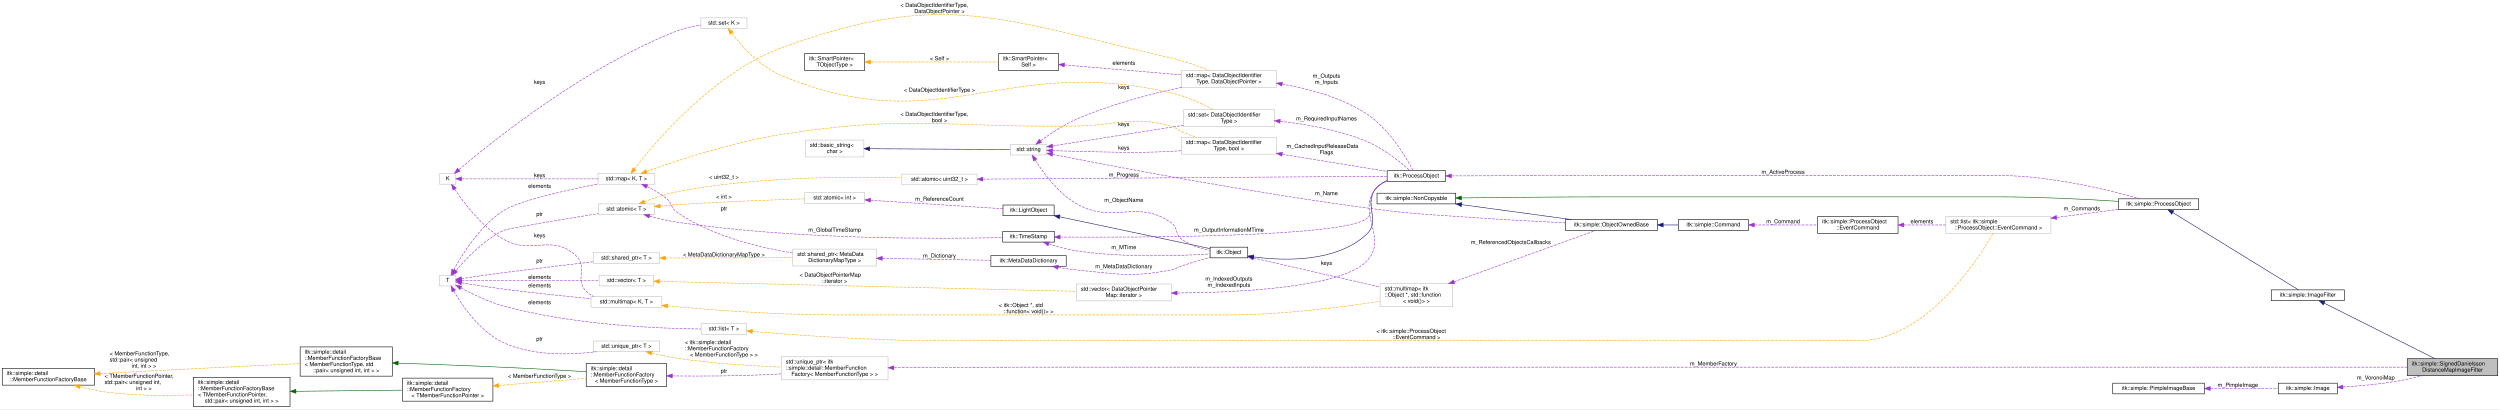
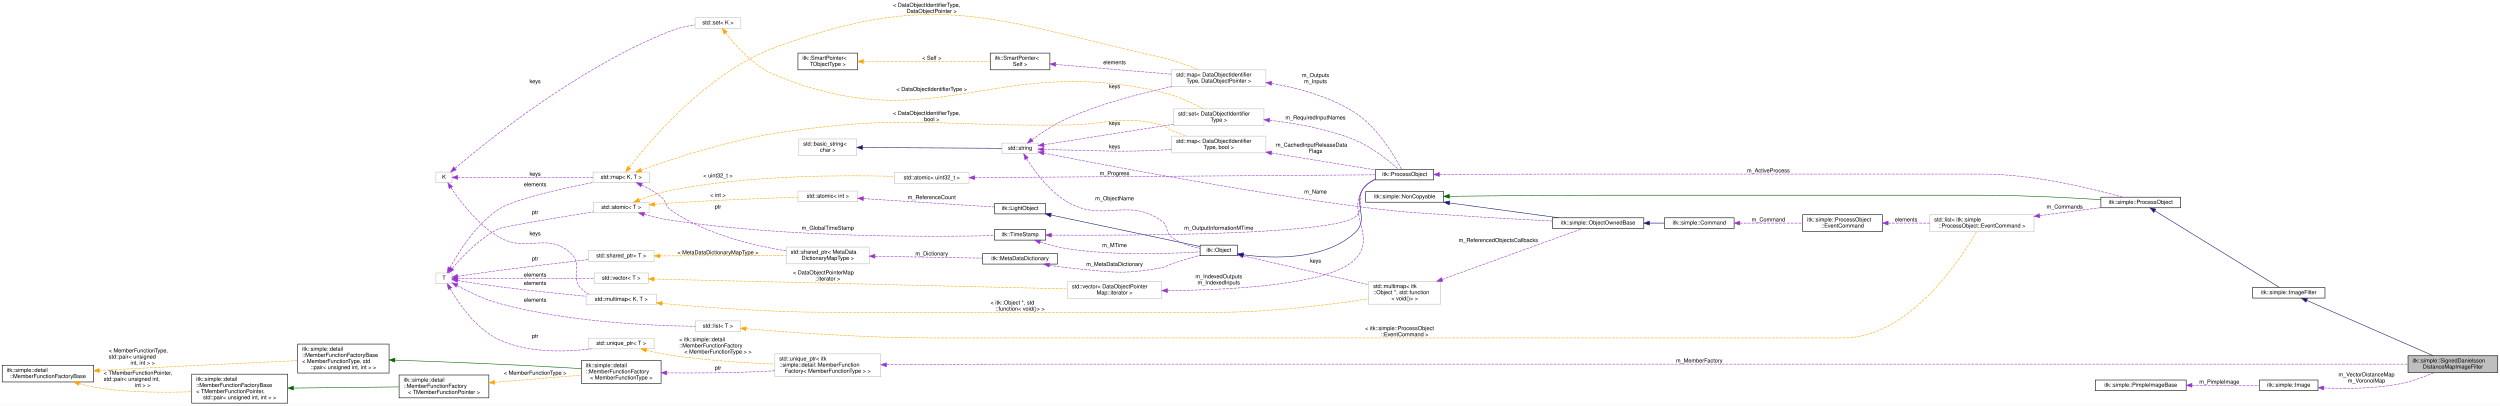
- <svg xmlns="http://www.w3.org/2000/svg" xmlns:xlink="http://www.w3.org/1999/xlink" width="4448pt" height="728pt" viewBox="0.00 0.00 4448.00 727.50">
+ <svg xmlns="http://www.w3.org/2000/svg" xmlns:xlink="http://www.w3.org/1999/xlink" width="4485pt" height="728pt" viewBox="0.00 0.00 4485.00 727.50">
  <g id="graph0" class="graph" transform="scale(1 1) rotate(0) translate(4 723.5)">
-     <polygon fill="white" stroke="transparent" points="-4,4 -4,-723.5 4444,-723.5 4444,4 -4,4" />
+     <polygon fill="white" stroke="transparent" points="-4,4 -4,-723.5 4481,-723.5 4481,4 -4,4" />
    <g id="node1" class="node">
      <g id="a_node1">
        <a xlink:title=" ">
-           <polygon fill="#bfbfbf" stroke="black" points="4279,-55.5 4279,-85.5 4440,-85.5 4440,-55.5 4279,-55.5" />
-           <text text-anchor="start" x="4287" y="-73.5" font-family="Helvetica,sans-Serif" font-size="10.00">itk::simple::SignedDanielsson</text>
-           <text text-anchor="middle" x="4359.5" y="-62.5" font-family="Helvetica,sans-Serif" font-size="10.00">DistanceMapImageFilter</text>
+           <polygon fill="#bfbfbf" stroke="black" points="4316,-55.5 4316,-85.5 4477,-85.5 4477,-55.5 4316,-55.5" />
+           <text text-anchor="start" x="4324" y="-73.5" font-family="Helvetica,sans-Serif" font-size="10.00">itk::simple::SignedDanielsson</text>
+           <text text-anchor="middle" x="4396.5" y="-62.5" font-family="Helvetica,sans-Serif" font-size="10.00">DistanceMapImageFilter</text>
        </a>
      </g>
    </g>
    <g id="node2" class="node">
      <g id="a_node2">
        <a xlink:href="classitk_1_1simple_1_1ImageFilter.html" target="_top" xlink:title="The base interface for SimpleITK filters that take one input image.">
          <polygon fill="white" stroke="black" points="4037,-189 4037,-208 4167,-208 4167,-189 4037,-189" />
          <text text-anchor="middle" x="4102" y="-196" font-family="Helvetica,sans-Serif" font-size="10.00">itk::simple::ImageFilter</text>
        </a>
      </g>
    </g>
    <g id="edge1" class="edge">
-       <path fill="none" stroke="midnightblue" d="M4131.2,-184.37C4179.69,-160.08 4278.43,-110.61 4328.27,-85.64" />
-       <polygon fill="midnightblue" stroke="midnightblue" points="4129.58,-181.27 4122.2,-188.88 4132.71,-187.53 4129.58,-181.27" />
+       <path fill="none" stroke="midnightblue" d="M4134.25,-184.82C4189.38,-160.7 4303.48,-110.77 4360.9,-85.64" />
+       <polygon fill="midnightblue" stroke="midnightblue" points="4132.74,-181.66 4124.99,-188.88 4135.55,-188.08 4132.74,-181.66" />
    </g>
    <g id="node3" class="node">
      <g id="a_node3">
        <a xlink:href="classitk_1_1simple_1_1ProcessObject.html" target="_top" xlink:title="Base class for SimpleITK classes based on ProcessObject.">
          <polygon fill="white" stroke="black" points="3765,-351 3765,-370 3908,-370 3908,-351 3765,-351" />
          <text text-anchor="middle" x="3836.5" y="-358" font-family="Helvetica,sans-Serif" font-size="10.00">itk::simple::ProcessObject</text>
        </a>
      </g>
    </g>
    <g id="edge2" class="edge">
      <path fill="none" stroke="midnightblue" d="M3862.01,-345.43C3915.46,-312.57 4041.28,-235.22 4085.39,-208.1" />
      <polygon fill="midnightblue" stroke="midnightblue" points="3859.88,-342.63 3853.19,-350.85 3863.55,-348.6 3859.88,-342.63" />
    </g>
    <g id="node4" class="node">
      <g id="a_node4">
        <a xlink:href="classitk_1_1simple_1_1NonCopyable.html" target="_top" xlink:title="An inheritable class to disable copying of a class.">
          <polygon fill="white" stroke="black" points="2446,-361 2446,-380 2586,-380 2586,-361 2446,-361" />
          <text text-anchor="middle" x="2516" y="-368" font-family="Helvetica,sans-Serif" font-size="10.00">itk::simple::NonCopyable</text>
        </a>
      </g>
    </g>
    <g id="edge3" class="edge">
      <path fill="none" stroke="darkgreen" d="M2596.11,-371.58C2666.04,-372.44 2770.8,-373.5 2862,-373.5 2862,-373.5 2862,-373.5 3552.5,-373.5 3624.92,-373.5 3707.66,-369.2 3764.89,-365.54" />
      <polygon fill="darkgreen" stroke="darkgreen" points="2596.1,-368.08 2586.06,-371.45 2596.01,-375.08 2596.1,-368.08" />
    </g>
    <g id="node8" class="node">
      <g id="a_node8">
        <a xlink:href="classitk_1_1simple_1_1ObjectOwnedBase.html" target="_top" xlink:title="An abstract base class to connect this object with the lifetime of another.">
          <polygon fill="white" stroke="black" points="2781,-314 2781,-333 2945,-333 2945,-314 2781,-314" />
          <text text-anchor="middle" x="2863" y="-321" font-family="Helvetica,sans-Serif" font-size="10.00">itk::simple::ObjectOwnedBase</text>
        </a>
      </g>
    </g>
    <g id="edge8" class="edge">
      <path fill="none" stroke="midnightblue" d="M2596.44,-359.68C2655.54,-351.63 2735.44,-340.74 2792.12,-333.02" />
      <polygon fill="midnightblue" stroke="midnightblue" points="2595.84,-356.23 2586.4,-361.05 2596.78,-363.16 2595.84,-356.23" />
    </g>
    <g id="node5" class="node">
      <g id="a_node5">
        <a xlink:title=" ">
          <polygon fill="white" stroke="#bfbfbf" points="3458,-308.5 3458,-338.5 3645,-338.5 3645,-308.5 3458,-308.5" />
          <text text-anchor="start" x="3466" y="-326.5" font-family="Helvetica,sans-Serif" font-size="10.00">std::list&lt; itk::simple</text>
          <text text-anchor="middle" x="3551.5" y="-315.5" font-family="Helvetica,sans-Serif" font-size="10.00">::ProcessObject::EventCommand &gt;</text>
        </a>
      </g>
    </g>
    <g id="edge4" class="edge">
      <path fill="none" stroke="#9a32cd" stroke-dasharray="5,2" d="M3655.3,-336.94C3691.59,-341.69 3731.57,-346.91 3764.63,-351.23" />
      <polygon fill="#9a32cd" stroke="#9a32cd" points="3655.53,-333.44 3645.16,-335.62 3654.63,-340.38 3655.53,-333.44" />
      <text text-anchor="middle" x="3700" y="-349.5" font-family="Helvetica,sans-Serif" font-size="10.00"> m_Commands</text>
    </g>
    <g id="node6" class="node">
      <g id="a_node6">
        <a xlink:href="structitk_1_1simple_1_1ProcessObject_1_1EventCommand.html" target="_top" xlink:title=" ">
          <polygon fill="white" stroke="black" points="3230,-308.5 3230,-338.5 3373,-338.5 3373,-308.5 3230,-308.5" />
          <text text-anchor="start" x="3238" y="-326.5" font-family="Helvetica,sans-Serif" font-size="10.00">itk::simple::ProcessObject</text>
          <text text-anchor="middle" x="3301.5" y="-315.5" font-family="Helvetica,sans-Serif" font-size="10.00">::EventCommand</text>
        </a>
      </g>
    </g>
    <g id="edge5" class="edge">
      <path fill="none" stroke="#9a32cd" stroke-dasharray="5,2" d="M3383.29,-323.5C3407.12,-323.5 3433.38,-323.5 3457.89,-323.5" />
      <polygon fill="#9a32cd" stroke="#9a32cd" points="3383.23,-320 3373.23,-323.5 3383.23,-327 3383.23,-320" />
      <text text-anchor="middle" x="3415.5" y="-326.5" font-family="Helvetica,sans-Serif" font-size="10.00"> elements</text>
    </g>
    <g id="node7" class="node">
      <g id="a_node7">
        <a xlink:href="classitk_1_1simple_1_1Command.html" target="_top" xlink:title="An implementation of the Command design pattern for callback.">
          <polygon fill="white" stroke="black" points="2982,-314 2982,-333 3107,-333 3107,-314 2982,-314" />
          <text text-anchor="middle" x="3044.5" y="-321" font-family="Helvetica,sans-Serif" font-size="10.00">itk::simple::Command</text>
        </a>
      </g>
    </g>
    <g id="edge6" class="edge">
      <path fill="none" stroke="#9a32cd" stroke-dasharray="5,2" d="M3117.43,-323.5C3152.63,-323.5 3194.85,-323.5 3229.88,-323.5" />
      <polygon fill="#9a32cd" stroke="#9a32cd" points="3117.23,-320 3107.23,-323.5 3117.23,-327 3117.23,-320" />
      <text text-anchor="middle" x="3168.5" y="-326.5" font-family="Helvetica,sans-Serif" font-size="10.00"> m_Command</text>
    </g>
    <g id="edge7" class="edge">
      <path fill="none" stroke="midnightblue" d="M2955.25,-323.5C2964.27,-323.5 2973.26,-323.5 2981.87,-323.5" />
      <polygon fill="midnightblue" stroke="midnightblue" points="2955.09,-320 2945.09,-323.5 2955.08,-327 2955.09,-320" />
    </g>
    <g id="node9" class="node">
      <g id="a_node9">
        <a xlink:title=" ">
          <polygon fill="white" stroke="#bfbfbf" points="2451.5,-178 2451.5,-219 2580.5,-219 2580.5,-178 2451.5,-178" />
          <text text-anchor="start" x="2459.5" y="-207" font-family="Helvetica,sans-Serif" font-size="10.00">std::multimap&lt; itk</text>
          <text text-anchor="start" x="2459.5" y="-196" font-family="Helvetica,sans-Serif" font-size="10.00">::Object *, std::function</text>
          <text text-anchor="middle" x="2516" y="-185" font-family="Helvetica,sans-Serif" font-size="10.00">&lt; void()&gt; &gt;</text>
        </a>
      </g>
    </g>
    <g id="edge9" class="edge">
      <path fill="none" stroke="#9a32cd" stroke-dasharray="5,2" d="M2583.14,-222.47C2659.69,-250.2 2782.04,-294.53 2835.53,-313.91" />
      <polygon fill="#9a32cd" stroke="#9a32cd" points="2584.18,-219.12 2573.58,-219 2581.79,-225.7 2584.18,-219.12" />
      <text text-anchor="middle" x="2684" y="-289.5" font-family="Helvetica,sans-Serif" font-size="10.00"> m_ReferencedObjectsCallbacks</text>
    </g>
    <g id="node10" class="node">
      <g id="a_node10">
        <a xlink:href="https://www.itk.org/Doxygen/html/classitk_1_1Object.html" xlink:title=" ">
          <polygon fill="white" stroke="black" points="2149,-265 2149,-284 2216,-284 2216,-265 2149,-265" />
          <text text-anchor="middle" x="2182.5" y="-272" font-family="Helvetica,sans-Serif" font-size="10.00">itk::Object</text>
        </a>
      </g>
    </g>
    <g id="edge10" class="edge">
      <path fill="none" stroke="#9a32cd" stroke-dasharray="5,2" d="M2225.97,-264.76C2283.03,-251.68 2384.93,-228.32 2451.23,-213.12" />
      <polygon fill="#9a32cd" stroke="#9a32cd" points="2225.16,-261.36 2216.19,-267 2226.72,-268.18 2225.16,-261.36" />
      <text text-anchor="middle" x="2356" y="-252.5" font-family="Helvetica,sans-Serif" font-size="10.00"> keys</text>
    </g>
    <g id="node25" class="node">
      <g id="a_node25">
        <a xlink:href="https://www.itk.org/Doxygen/html/classitk_1_1ProcessObject.html" xlink:title=" ">
          <polygon fill="white" stroke="black" points="2464,-401 2464,-420 2568,-420 2568,-401 2464,-401" />
          <text text-anchor="middle" x="2516" y="-408" font-family="Helvetica,sans-Serif" font-size="10.00">itk::ProcessObject</text>
        </a>
      </g>
    </g>
    <g id="edge33" class="edge">
      <path fill="none" stroke="midnightblue" d="M2226.27,-266.7C2280.25,-259.51 2372.62,-256.45 2427,-306.5 2454.77,-332.06 2419.37,-361.79 2445,-389.5 2450.17,-395.09 2456.76,-399.21 2463.82,-402.25" />
      <polygon fill="midnightblue" stroke="midnightblue" points="2225.73,-263.24 2216.33,-268.13 2226.72,-270.17 2225.73,-263.24" />
    </g>
    <g id="node11" class="node">
      <g id="a_node11">
        <a xlink:href="https://www.itk.org/Doxygen/html/classitk_1_1LightObject.html" xlink:title=" ">
          <polygon fill="white" stroke="black" points="1780.5,-340 1780.5,-359 1871.5,-359 1871.5,-340 1780.5,-340" />
          <text text-anchor="middle" x="1826" y="-347" font-family="Helvetica,sans-Serif" font-size="10.00">itk::LightObject</text>
        </a>
      </g>
    </g>
    <g id="edge11" class="edge">
      <path fill="none" stroke="midnightblue" d="M1881.69,-337.93C1956.42,-322.12 2088.08,-294.26 2148.95,-281.39" />
      <polygon fill="midnightblue" stroke="midnightblue" points="1880.6,-334.58 1871.54,-340.08 1882.05,-341.43 1880.6,-334.58" />
    </g>
    <g id="node12" class="node">
      <g id="a_node12">
        <a xlink:title=" ">
          <polygon fill="white" stroke="#bfbfbf" points="1427.5,-362 1427.5,-381 1534.5,-381 1534.5,-362 1427.5,-362" />
          <text text-anchor="middle" x="1481" y="-369" font-family="Helvetica,sans-Serif" font-size="10.00">std::atomic&lt; int &gt;</text>
        </a>
      </g>
    </g>
    <g id="edge12" class="edge">
      <path fill="none" stroke="#9a32cd" stroke-dasharray="5,2" d="M1545.03,-367.46C1613.23,-363.08 1720.25,-356.22 1780.3,-352.37" />
      <polygon fill="#9a32cd" stroke="#9a32cd" points="1544.6,-363.98 1534.84,-368.11 1545.05,-370.96 1544.6,-363.98" />
      <text text-anchor="middle" x="1667.5" y="-366.5" font-family="Helvetica,sans-Serif" font-size="10.00"> m_ReferenceCount</text>
    </g>
    <g id="node13" class="node">
      <g id="a_node13">
        <a xlink:title="STL class.">
          <polygon fill="white" stroke="#bfbfbf" points="1060.5,-342 1060.5,-361 1160.5,-361 1160.5,-342 1060.5,-342" />
          <text text-anchor="middle" x="1110.5" y="-349" font-family="Helvetica,sans-Serif" font-size="10.00">std::atomic&lt; T &gt;</text>
        </a>
      </g>
    </g>
    <g id="edge13" class="edge">
      <path fill="none" stroke="orange" stroke-dasharray="5,2" d="M1170.69,-357.24C1180.47,-358.08 1190.52,-358.87 1200,-359.5 1279.13,-364.77 1371.01,-368.19 1427.32,-369.99" />
      <polygon fill="orange" stroke="orange" points="1170.89,-353.74 1160.62,-356.36 1170.28,-360.72 1170.89,-353.74" />
      <text text-anchor="middle" x="1284" y="-370.5" font-family="Helvetica,sans-Serif" font-size="10.00"> &lt; int &gt;</text>
    </g>
    <g id="node22" class="node">
      <g id="a_node22">
        <a xlink:href="https://www.itk.org/Doxygen/html/classitk_1_1TimeStamp.html" xlink:title=" ">
          <polygon fill="white" stroke="black" points="1780,-293 1780,-312 1872,-312 1872,-293 1780,-293" />
          <text text-anchor="middle" x="1826" y="-300" font-family="Helvetica,sans-Serif" font-size="10.00">itk::TimeStamp</text>
        </a>
      </g>
    </g>
    <g id="edge25" class="edge">
      <path fill="none" stroke="#9a32cd" stroke-dasharray="5,2" d="M1151.85,-339.08C1166.83,-334.99 1184.05,-330.88 1200,-328.5 1415.37,-296.41 1676.76,-298.64 1779.98,-301.11" />
      <polygon fill="#9a32cd" stroke="#9a32cd" points="1150.56,-335.81 1141.89,-341.89 1152.46,-342.55 1150.56,-335.81" />
      <text text-anchor="middle" x="1481" y="-311.5" font-family="Helvetica,sans-Serif" font-size="10.00"> m_GlobalTimeStamp</text>
    </g>
    <g id="node29" class="node">
      <g id="a_node29">
        <a xlink:title=" ">
          <polygon fill="white" stroke="#bfbfbf" points="1600.5,-395 1600.5,-414 1734.5,-414 1734.5,-395 1600.5,-395" />
          <text text-anchor="middle" x="1667.5" y="-402" font-family="Helvetica,sans-Serif" font-size="10.00">std::atomic&lt; uint32_t &gt;</text>
        </a>
      </g>
    </g>
    <g id="edge42" class="edge">
      <path fill="none" stroke="orange" stroke-dasharray="5,2" d="M1142.47,-364.83C1159.19,-371.39 1180.36,-378.68 1200,-382.5 1340.48,-409.81 1509,-409.92 1600.12,-407.35" />
      <polygon fill="orange" stroke="orange" points="1143.78,-361.58 1133.19,-361.09 1141.16,-368.08 1143.78,-361.58" />
      <text text-anchor="middle" x="1284" y="-405.5" font-family="Helvetica,sans-Serif" font-size="10.00"> &lt; uint32_t &gt;</text>
    </g>
    <g id="node14" class="node">
      <g id="a_node14">
        <a xlink:title=" ">
          <polygon fill="white" stroke="#bfbfbf" points="778,-215 778,-234 807,-234 807,-215 778,-215" />
          <text text-anchor="middle" x="792.5" y="-222" font-family="Helvetica,sans-Serif" font-size="10.00">T</text>
        </a>
      </g>
    </g>
    <g id="edge14" class="edge">
      <path fill="none" stroke="#9a32cd" stroke-dasharray="5,2" d="M807.35,-242.17C824.59,-262.82 856.07,-296.37 891,-313.5 898.57,-317.21 998.17,-333.65 1060.26,-343.65" />
      <polygon fill="#9a32cd" stroke="#9a32cd" points="809.89,-239.74 800.86,-234.19 804.46,-244.15 809.89,-239.74" />
      <text text-anchor="middle" x="956" y="-339.5" font-family="Helvetica,sans-Serif" font-size="10.00"> ptr</text>
    </g>
    <g id="node19" class="node">
      <g id="a_node19">
        <a xlink:title="STL class.">
          <polygon fill="white" stroke="#bfbfbf" points="1060,-396 1060,-415 1161,-415 1161,-396 1060,-396" />
          <text text-anchor="middle" x="1110.5" y="-403" font-family="Helvetica,sans-Serif" font-size="10.00">std::map&lt; K, T &gt;</text>
        </a>
      </g>
    </g>
    <g id="edge21" class="edge">
      <path fill="none" stroke="#9a32cd" stroke-dasharray="5,2" d="M803.08,-243.29C818.03,-270.71 849.58,-321.37 891,-348.5 918.55,-366.54 1004.04,-385.45 1059.56,-396.32" />
      <polygon fill="#9a32cd" stroke="#9a32cd" points="806.1,-241.53 798.33,-234.33 799.91,-244.8 806.1,-241.53" />
      <text text-anchor="middle" x="956" y="-389.5" font-family="Helvetica,sans-Serif" font-size="10.00"> elements</text>
    </g>
    <g id="node21" class="node">
      <g id="a_node21">
        <a xlink:title="STL class.">
          <polygon fill="white" stroke="#bfbfbf" points="1051.5,-255 1051.5,-274 1169.5,-274 1169.5,-255 1051.5,-255" />
          <text text-anchor="middle" x="1110.5" y="-262" font-family="Helvetica,sans-Serif" font-size="10.00">std::shared_ptr&lt; T &gt;</text>
        </a>
      </g>
    </g>
    <g id="edge23" class="edge">
      <path fill="none" stroke="#9a32cd" stroke-dasharray="5,2" d="M816.98,-228.03C836.72,-230.97 865.68,-235.18 891,-238.5 945.35,-245.64 1007.43,-252.94 1051.49,-257.98" />
      <polygon fill="#9a32cd" stroke="#9a32cd" points="817.46,-224.57 807.05,-226.55 816.42,-231.49 817.46,-224.57" />
      <text text-anchor="middle" x="956" y="-256.5" font-family="Helvetica,sans-Serif" font-size="10.00"> ptr</text>
    </g>
    <g id="node23" class="node">
      <g id="a_node23">
        <a xlink:title="STL class.">
          <polygon fill="white" stroke="#bfbfbf" points="1047.5,-177 1047.5,-196 1173.5,-196 1173.5,-177 1047.5,-177" />
          <text text-anchor="middle" x="1110.5" y="-184" font-family="Helvetica,sans-Serif" font-size="10.00">std::multimap&lt; K, T &gt;</text>
        </a>
      </g>
    </g>
    <g id="edge28" class="edge">
      <path fill="none" stroke="#9a32cd" stroke-dasharray="5,2" d="M816.96,-220.57C836.68,-217.34 865.63,-212.78 891,-209.5 943.58,-202.69 1003.48,-196.5 1047.25,-192.26" />
      <polygon fill="#9a32cd" stroke="#9a32cd" points="816.33,-217.13 807.04,-222.21 817.47,-224.03 816.33,-217.13" />
      <text text-anchor="middle" x="956" y="-212.5" font-family="Helvetica,sans-Serif" font-size="10.00"> elements</text>
    </g>
    <g id="node24" class="node">
      <g id="a_node24">
        <a xlink:title="STL class.">
          <polygon fill="white" stroke="#bfbfbf" points="1243.5,-129 1243.5,-148 1324.5,-148 1324.5,-129 1243.5,-129" />
          <text text-anchor="middle" x="1284" y="-136" font-family="Helvetica,sans-Serif" font-size="10.00">std::list&lt; T &gt;</text>
        </a>
      </g>
    </g>
    <g id="edge31" class="edge">
      <path fill="none" stroke="#9a32cd" stroke-dasharray="5,2" d="M816.05,-211.5C835.31,-201.03 864.09,-186.9 891,-179.5 1016.36,-145.03 1171.57,-139.14 1243.27,-138.4" />
      <polygon fill="#9a32cd" stroke="#9a32cd" points="814.2,-208.52 807.16,-216.43 817.6,-214.64 814.2,-208.52" />
      <text text-anchor="middle" x="956" y="-182.5" font-family="Helvetica,sans-Serif" font-size="10.00"> elements</text>
    </g>
    <g id="node31" class="node">
      <g id="a_node31">
        <a xlink:title="STL class.">
          <polygon fill="white" stroke="#bfbfbf" points="1062,-215 1062,-234 1159,-234 1159,-215 1062,-215" />
          <text text-anchor="middle" x="1110.5" y="-222" font-family="Helvetica,sans-Serif" font-size="10.00">std::vector&lt; T &gt;</text>
        </a>
      </g>
    </g>
    <g id="edge45" class="edge">
      <path fill="none" stroke="#9a32cd" stroke-dasharray="5,2" d="M817.27,-224.5C869.11,-224.5 993.17,-224.5 1061.81,-224.5" />
      <polygon fill="#9a32cd" stroke="#9a32cd" points="817.08,-221 807.08,-224.5 817.08,-228 817.08,-221" />
      <text text-anchor="middle" x="956" y="-227.5" font-family="Helvetica,sans-Serif" font-size="10.00"> elements</text>
    </g>
    <g id="node41" class="node">
      <g id="a_node41">
        <a xlink:title="STL class.">
          <polygon fill="white" stroke="#bfbfbf" points="1051.5,-98 1051.5,-117 1169.5,-117 1169.5,-98 1051.5,-98" />
          <text text-anchor="middle" x="1110.5" y="-105" font-family="Helvetica,sans-Serif" font-size="10.00">std::unique_ptr&lt; T &gt;</text>
        </a>
      </g>
    </g>
    <g id="edge60" class="edge">
      <path fill="none" stroke="#9a32cd" stroke-dasharray="5,2" d="M803.4,-205.95C818.41,-180.01 849.62,-133.92 891,-114.5 943.4,-89.91 1010.9,-92.13 1056.93,-97.95" />
      <polygon fill="#9a32cd" stroke="#9a32cd" points="800.28,-204.37 798.46,-214.8 806.39,-207.78 800.28,-204.37" />
      <text text-anchor="middle" x="956" y="-117.5" font-family="Helvetica,sans-Serif" font-size="10.00"> ptr</text>
    </g>
    <g id="node15" class="node">
      <g id="a_node15">
        <a xlink:title="STL class.">
          <polygon fill="white" stroke="#bfbfbf" points="1793.5,-448 1793.5,-467 1858.5,-467 1858.5,-448 1793.5,-448" />
          <text text-anchor="middle" x="1826" y="-455" font-family="Helvetica,sans-Serif" font-size="10.00">std::string</text>
        </a>
      </g>
    </g>
    <g id="edge29" class="edge">
      <path fill="none" stroke="#9a32cd" stroke-dasharray="5,2" d="M1868.64,-449.13C1967.97,-429.44 2226.82,-379.71 2445,-351.5 2515.79,-342.35 2533.8,-342.55 2605,-337.5 2663.84,-333.32 2730.32,-329.73 2780.93,-327.23" />
      <polygon fill="#9a32cd" stroke="#9a32cd" points="1867.83,-445.73 1858.7,-451.11 1869.19,-452.59 1867.83,-445.73" />
      <text text-anchor="middle" x="2356" y="-376.5" font-family="Helvetica,sans-Serif" font-size="10.00"> m_Name</text>
    </g>
    <g id="edge15" class="edge">
      <path fill="none" stroke="#9a32cd" stroke-dasharray="5,2" d="M1837.86,-438.95C1851.84,-416.83 1878.29,-380.46 1911,-361.5 1977.29,-323.08 2017.07,-371.2 2080,-327.5 2092.46,-318.85 2085.9,-307.65 2098,-298.5 2112.68,-287.4 2132.33,-281.43 2148.88,-278.22" />
      <polygon fill="#9a32cd" stroke="#9a32cd" points="1834.72,-437.38 1832.49,-447.74 1840.69,-441.03 1834.72,-437.38" />
      <text text-anchor="middle" x="1995.5" y="-364.5" font-family="Helvetica,sans-Serif" font-size="10.00"> m_ObjectName</text>
    </g>
    <g id="node26" class="node">
      <g id="a_node26">
        <a xlink:title=" ">
          <polygon fill="white" stroke="#bfbfbf" points="2101.5,-498.5 2101.5,-528.5 2263.5,-528.5 2263.5,-498.5 2101.5,-498.5" />
          <text text-anchor="start" x="2109.5" y="-516.5" font-family="Helvetica,sans-Serif" font-size="10.00">std::set&lt; DataObjectIdentifier</text>
          <text text-anchor="middle" x="2182.5" y="-505.5" font-family="Helvetica,sans-Serif" font-size="10.00">Type &gt;</text>
        </a>
      </g>
    </g>
    <g id="edge35" class="edge">
      <path fill="none" stroke="#9a32cd" stroke-dasharray="5,2" d="M1868.86,-464.11C1925.87,-473.12 2029.06,-489.42 2101.25,-500.82" />
      <polygon fill="#9a32cd" stroke="#9a32cd" points="1869.2,-460.62 1858.77,-462.52 1868.1,-467.54 1869.2,-460.62" />
      <text text-anchor="middle" x="1995.5" y="-499.5" font-family="Helvetica,sans-Serif" font-size="10.00"> keys</text>
    </g>
    <g id="node28" class="node">
      <g id="a_node28">
        <a xlink:title=" ">
          <polygon fill="white" stroke="#bfbfbf" points="2098,-449.5 2098,-479.5 2267,-479.5 2267,-449.5 2098,-449.5" />
          <text text-anchor="start" x="2106" y="-467.5" font-family="Helvetica,sans-Serif" font-size="10.00">std::map&lt; DataObjectIdentifier</text>
          <text text-anchor="middle" x="2182.5" y="-456.5" font-family="Helvetica,sans-Serif" font-size="10.00">Type, bool &gt;</text>
        </a>
      </g>
    </g>
    <g id="edge39" class="edge">
      <path fill="none" stroke="#9a32cd" stroke-dasharray="5,2" d="M1868.51,-455.72C1882.05,-455.22 1897.16,-454.75 1911,-454.5 1986.1,-453.16 2004.98,-450.81 2080,-454.5 2085.84,-454.79 2091.85,-455.17 2097.91,-455.61" />
      <polygon fill="#9a32cd" stroke="#9a32cd" points="1868.36,-452.23 1858.5,-456.11 1868.63,-459.22 1868.36,-452.23" />
      <text text-anchor="middle" x="1995.5" y="-457.5" font-family="Helvetica,sans-Serif" font-size="10.00"> keys</text>
    </g>
    <g id="node32" class="node">
      <g id="a_node32">
        <a xlink:title=" ">
          <polygon fill="white" stroke="#bfbfbf" points="2098,-568.5 2098,-598.5 2267,-598.5 2267,-568.5 2098,-568.5" />
          <text text-anchor="start" x="2106" y="-586.5" font-family="Helvetica,sans-Serif" font-size="10.00">std::map&lt; DataObjectIdentifier</text>
          <text text-anchor="middle" x="2182.5" y="-575.5" font-family="Helvetica,sans-Serif" font-size="10.00">Type, DataObjectPointer &gt;</text>
        </a>
      </g>
    </g>
    <g id="edge49" class="edge">
      <path fill="none" stroke="#9a32cd" stroke-dasharray="5,2" d="M1847.38,-473.19C1863.79,-485.16 1887.85,-501.28 1911,-511.5 1971.46,-538.19 2044.03,-556.84 2098.77,-568.47" />
      <polygon fill="#9a32cd" stroke="#9a32cd" points="1849.22,-470.19 1839.11,-467.03 1845.04,-475.81 1849.22,-470.19" />
      <text text-anchor="middle" x="1995.5" y="-565.5" font-family="Helvetica,sans-Serif" font-size="10.00"> keys</text>
    </g>
    <g id="node16" class="node">
      <g id="a_node16">
        <a xlink:title="STL class.">
          <polygon fill="white" stroke="#bfbfbf" points="1429,-444.5 1429,-474.5 1533,-474.5 1533,-444.5 1429,-444.5" />
          <text text-anchor="start" x="1437" y="-462.5" font-family="Helvetica,sans-Serif" font-size="10.00">std::basic_string&lt;</text>
          <text text-anchor="middle" x="1481" y="-451.5" font-family="Helvetica,sans-Serif" font-size="10.00"> char &gt;</text>
        </a>
      </g>
    </g>
    <g id="edge16" class="edge">
      <path fill="none" stroke="midnightblue" d="M1543.38,-459.14C1616.72,-458.71 1736.62,-458.02 1793.35,-457.68" />
      <polygon fill="midnightblue" stroke="midnightblue" points="1543.33,-455.64 1533.35,-459.2 1543.37,-462.64 1543.33,-455.64" />
    </g>
    <g id="node17" class="node">
      <g id="a_node17">
        <a xlink:href="https://www.itk.org/Doxygen/html/classitk_1_1MetaDataDictionary.html" xlink:title=" ">
          <polygon fill="white" stroke="black" points="1759,-250 1759,-269 1893,-269 1893,-250 1759,-250" />
          <text text-anchor="middle" x="1826" y="-257" font-family="Helvetica,sans-Serif" font-size="10.00">itk::MetaDataDictionary</text>
        </a>
      </g>
    </g>
    <g id="edge17" class="edge">
      <path fill="none" stroke="#9a32cd" stroke-dasharray="5,2" d="M1878.65,-248.08C1889.3,-246.17 1900.47,-244.49 1911,-243.5 1985.78,-236.44 2006.18,-229.65 2080,-243.5 2088.44,-245.08 2089.87,-247.76 2098,-250.5 2114.58,-256.09 2133.28,-261.55 2148.77,-265.84" />
      <polygon fill="#9a32cd" stroke="#9a32cd" points="1877.83,-244.67 1868.65,-249.96 1879.13,-251.55 1877.83,-244.67" />
      <text text-anchor="middle" x="1995.5" y="-246.5" font-family="Helvetica,sans-Serif" font-size="10.00"> m_MetaDataDictionary</text>
    </g>
    <g id="node18" class="node">
      <g id="a_node18">
        <a xlink:title=" ">
          <polygon fill="white" stroke="#bfbfbf" points="1406.5,-250.5 1406.5,-280.5 1555.5,-280.5 1555.5,-250.5 1406.5,-250.5" />
          <text text-anchor="start" x="1414.5" y="-268.5" font-family="Helvetica,sans-Serif" font-size="10.00">std::shared_ptr&lt; MetaData</text>
          <text text-anchor="middle" x="1481" y="-257.5" font-family="Helvetica,sans-Serif" font-size="10.00">DictionaryMapType &gt;</text>
        </a>
      </g>
    </g>
    <g id="edge18" class="edge">
      <path fill="none" stroke="#9a32cd" stroke-dasharray="5,2" d="M1565.69,-264.04C1625.09,-263 1703.75,-261.62 1758.79,-260.66" />
      <polygon fill="#9a32cd" stroke="#9a32cd" points="1565.52,-260.54 1555.58,-264.21 1565.64,-267.54 1565.52,-260.54" />
      <text text-anchor="middle" x="1667.5" y="-265.5" font-family="Helvetica,sans-Serif" font-size="10.00"> m_Dictionary</text>
    </g>
    <g id="edge19" class="edge">
      <path fill="none" stroke="#9a32cd" stroke-dasharray="5,2" d="M1146.92,-391.86C1158.8,-386.29 1171.64,-379.12 1182,-370.5 1192.25,-361.97 1189.03,-354.08 1200,-346.5 1261.94,-303.72 1346.43,-283.31 1406.36,-273.71" />
      <polygon fill="#9a32cd" stroke="#9a32cd" points="1145.39,-388.71 1137.67,-395.97 1148.23,-395.1 1145.39,-388.71" />
      <text text-anchor="middle" x="1284" y="-349.5" font-family="Helvetica,sans-Serif" font-size="10.00"> ptr</text>
    </g>
    <g id="edge40" class="edge">
      <path fill="none" stroke="orange" stroke-dasharray="5,2" d="M1146.39,-418.62C1197.92,-437.29 1297.8,-470.77 1386,-484.5 1616.65,-520.4 1677.6,-496.17 1911,-499.5 1986.1,-500.57 2007.29,-518.34 2080,-499.5 2088.86,-497.2 2089.57,-493.06 2098,-489.5 2106.65,-485.86 2116,-482.51 2125.21,-479.53" />
      <polygon fill="orange" stroke="orange" points="1147.34,-415.25 1136.75,-415.1 1144.94,-421.82 1147.34,-415.25" />
      <text text-anchor="start" x="1598" y="-517.5" font-family="Helvetica,sans-Serif" font-size="10.00"> &lt; DataObjectIdentifierType,</text>
      <text text-anchor="middle" x="1667.5" y="-506.5" font-family="Helvetica,sans-Serif" font-size="10.00"> bool &gt;</text>
    </g>
    <g id="edge50" class="edge">
      <path fill="none" stroke="orange" stroke-dasharray="5,2" d="M1124.86,-423.44C1160.78,-469.99 1264.98,-594.06 1386,-638.5 1675.64,-744.85 1779.08,-688.67 2080,-620.5 2102.87,-615.32 2127.6,-606.38 2146.93,-598.58" />
      <polygon fill="orange" stroke="orange" points="1127.44,-421.05 1118.6,-415.21 1121.87,-425.29 1127.44,-421.05" />
      <text text-anchor="start" x="1598" y="-711.5" font-family="Helvetica,sans-Serif" font-size="10.00"> &lt; DataObjectIdentifierType,</text>
      <text text-anchor="middle" x="1667.5" y="-700.5" font-family="Helvetica,sans-Serif" font-size="10.00"> DataObjectPointer &gt;</text>
    </g>
    <g id="node20" class="node">
      <g id="a_node20">
        <a xlink:title=" ">
          <polygon fill="white" stroke="#bfbfbf" points="778,-396 778,-415 807,-415 807,-396 778,-396" />
          <text text-anchor="middle" x="792.5" y="-403" font-family="Helvetica,sans-Serif" font-size="10.00">K</text>
        </a>
      </g>
    </g>
    <g id="edge20" class="edge">
      <path fill="none" stroke="#9a32cd" stroke-dasharray="5,2" d="M817.18,-405.5C868.51,-405.5 990.97,-405.5 1059.99,-405.5" />
      <polygon fill="#9a32cd" stroke="#9a32cd" points="817.08,-402 807.08,-405.5 817.08,-409 817.08,-402" />
      <text text-anchor="middle" x="956" y="-408.5" font-family="Helvetica,sans-Serif" font-size="10.00"> keys</text>
    </g>
    <g id="edge27" class="edge">
      <path fill="none" stroke="#9a32cd" stroke-dasharray="5,2" d="M805.02,-387.09C821.17,-362.88 852.89,-320.79 891,-298.5 942.18,-268.56 978.01,-309.34 1021,-268.5 1042.11,-248.45 1018.25,-225.94 1039,-205.5 1042.88,-201.67 1047.45,-198.6 1052.36,-196.13" />
      <polygon fill="#9a32cd" stroke="#9a32cd" points="801.94,-385.41 799.43,-395.7 807.81,-389.22 801.94,-385.41" />
      <text text-anchor="middle" x="956" y="-301.5" font-family="Helvetica,sans-Serif" font-size="10.00"> keys</text>
    </g>
    <g id="node27" class="node">
      <g id="a_node27">
        <a xlink:title="STL class.">
          <polygon fill="white" stroke="#bfbfbf" points="1243,-673 1243,-692 1325,-692 1325,-673 1243,-673" />
          <text text-anchor="middle" x="1284" y="-680" font-family="Helvetica,sans-Serif" font-size="10.00">std::set&lt; K &gt;</text>
        </a>
      </g>
    </g>
    <g id="edge37" class="edge">
      <path fill="none" stroke="#9a32cd" stroke-dasharray="5,2" d="M812.4,-421.88C867.69,-468.83 1035.65,-604.63 1200,-668.5 1213.48,-673.74 1228.95,-677.02 1242.85,-679.08" />
      <polygon fill="#9a32cd" stroke="#9a32cd" points="814.38,-418.97 804.51,-415.13 809.83,-424.29 814.38,-418.97" />
      <text text-anchor="middle" x="956" y="-574.5" font-family="Helvetica,sans-Serif" font-size="10.00"> keys</text>
    </g>
    <g id="edge22" class="edge">
      <path fill="none" stroke="orange" stroke-dasharray="5,2" d="M1179.94,-264.69C1244.28,-264.86 1340.32,-265.12 1406.32,-265.3" />
      <polygon fill="orange" stroke="orange" points="1179.9,-261.19 1169.89,-264.66 1179.88,-268.19 1179.9,-261.19" />
      <text text-anchor="middle" x="1284" y="-267.5" font-family="Helvetica,sans-Serif" font-size="10.00"> &lt; MetaDataDictionaryMapType &gt;</text>
    </g>
    <g id="edge24" class="edge">
      <path fill="none" stroke="#9a32cd" stroke-dasharray="5,2" d="M1862.11,-289.68C1876.98,-284.87 1894.62,-279.98 1911,-277.5 1995.98,-264.64 2097.69,-268.63 2148.79,-271.96" />
      <polygon fill="#9a32cd" stroke="#9a32cd" points="1860.68,-286.46 1852.31,-292.96 1862.91,-293.1 1860.68,-286.46" />
      <text text-anchor="middle" x="1995.5" y="-280.5" font-family="Helvetica,sans-Serif" font-size="10.00"> m_MTime</text>
    </g>
    <g id="edge51" class="edge">
      <path fill="none" stroke="#9a32cd" stroke-dasharray="5,2" d="M1882.15,-301.94C2022.36,-301.02 2384.39,-301.85 2427,-334.5 2447.41,-350.15 2426.59,-371.54 2445,-389.5 2450.36,-394.73 2456.97,-398.66 2463.96,-401.62" />
      <polygon fill="#9a32cd" stroke="#9a32cd" points="1882.03,-298.44 1872.05,-302.02 1882.08,-305.44 1882.03,-298.44" />
      <text text-anchor="middle" x="2182.5" y="-311.5" font-family="Helvetica,sans-Serif" font-size="10.00"> m_OutputInformationMTime</text>
    </g>
    <g id="edge26" class="edge">
      <path fill="none" stroke="orange" stroke-dasharray="5,2" d="M1183.87,-179.31C1258.11,-172.56 1377,-163.5 1480,-163.5 1480,-163.5 1480,-163.5 2183.5,-163.5 2277.11,-163.5 2384.77,-177.47 2451.35,-187.76" />
      <polygon fill="orange" stroke="orange" points="1183.33,-175.84 1173.69,-180.25 1183.97,-182.81 1183.33,-175.84" />
      <text text-anchor="start" x="1773" y="-177.5" font-family="Helvetica,sans-Serif" font-size="10.00"> &lt; itk::Object *, std</text>
      <text text-anchor="middle" x="1826" y="-166.5" font-family="Helvetica,sans-Serif" font-size="10.00">::function&lt; void()&gt; &gt;</text>
    </g>
    <g id="edge30" class="edge">
      <path fill="none" stroke="orange" stroke-dasharray="5,2" d="M1334.74,-134.01C1407.52,-127.84 1547.32,-117.5 1666.5,-117.5 1666.5,-117.5 1666.5,-117.5 3302.5,-117.5 3422,-117.5 3514.67,-260.78 3542.14,-308.35" />
      <polygon fill="orange" stroke="orange" points="1334.17,-130.55 1324.5,-134.89 1334.77,-137.52 1334.17,-130.55" />
      <text text-anchor="start" x="2445" y="-131.5" font-family="Helvetica,sans-Serif" font-size="10.00"> &lt; itk::simple::ProcessObject</text>
      <text text-anchor="middle" x="2516" y="-120.5" font-family="Helvetica,sans-Serif" font-size="10.00">::EventCommand &gt;</text>
    </g>
    <g id="edge32" class="edge">
      <path fill="none" stroke="#9a32cd" stroke-dasharray="5,2" d="M2578.4,-410.79C2647.39,-411.08 2762.73,-411.5 2862,-411.5 2862,-411.5 2862,-411.5 3552.5,-411.5 3644.86,-411.5 3751.52,-384.87 3803.58,-370.09" />
      <polygon fill="#9a32cd" stroke="#9a32cd" points="2578.16,-407.28 2568.15,-410.74 2578.13,-414.28 2578.16,-407.28" />
      <text text-anchor="middle" x="3168.5" y="-414.5" font-family="Helvetica,sans-Serif" font-size="10.00"> m_ActiveProcess</text>
    </g>
    <g id="edge34" class="edge">
      <path fill="none" stroke="#9a32cd" stroke-dasharray="5,2" d="M2273.73,-507.95C2320.8,-502.69 2378.52,-492.44 2427,-472.5 2458.28,-459.63 2489.32,-433.97 2504.82,-420.03" />
      <polygon fill="#9a32cd" stroke="#9a32cd" points="2273.12,-504.5 2263.54,-509.03 2273.86,-511.46 2273.12,-504.5" />
      <text text-anchor="middle" x="2356" y="-509.5" font-family="Helvetica,sans-Serif" font-size="10.00"> m_RequiredInputNames</text>
    </g>
    <g id="edge36" class="edge">
      <path fill="none" stroke="orange" stroke-dasharray="5,2" d="M1297.92,-664.56C1315.13,-642.31 1347.9,-605.36 1386,-589.5 1671.05,-470.86 1779.45,-629.18 2080,-558.5 2106.64,-552.23 2134.96,-539.07 2154.89,-528.6" />
      <polygon fill="orange" stroke="orange" points="1294.92,-662.73 1291.71,-672.83 1300.51,-666.93 1294.92,-662.73" />
      <text text-anchor="middle" x="1667.5" y="-560.5" font-family="Helvetica,sans-Serif" font-size="10.00"> &lt; DataObjectIdentifierType &gt;</text>
    </g>
    <g id="edge38" class="edge">
      <path fill="none" stroke="#9a32cd" stroke-dasharray="5,2" d="M2277.12,-449.25C2337.71,-439.38 2414.29,-426.9 2463.94,-418.82" />
      <polygon fill="#9a32cd" stroke="#9a32cd" points="2276.46,-445.81 2267.15,-450.87 2277.58,-452.72 2276.46,-445.81" />
      <text text-anchor="start" x="2285" y="-460.5" font-family="Helvetica,sans-Serif" font-size="10.00"> m_CachedInputReleaseData</text>
      <text text-anchor="middle" x="2356" y="-449.5" font-family="Helvetica,sans-Serif" font-size="10.00">Flags</text>
    </g>
    <g id="edge41" class="edge">
      <path fill="none" stroke="#9a32cd" stroke-dasharray="5,2" d="M1744.68,-405.04C1914.49,-406.24 2320.39,-409.12 2463.77,-410.14" />
      <polygon fill="#9a32cd" stroke="#9a32cd" points="1744.6,-401.54 1734.57,-404.97 1744.55,-408.54 1744.6,-401.54" />
      <text text-anchor="middle" x="1995.5" y="-409.5" font-family="Helvetica,sans-Serif" font-size="10.00"> m_Progress</text>
    </g>
    <g id="node30" class="node">
      <g id="a_node30">
        <a xlink:title=" ">
          <polygon fill="white" stroke="#bfbfbf" points="1911,-188.5 1911,-218.5 2080,-218.5 2080,-188.5 1911,-188.5" />
          <text text-anchor="start" x="1919" y="-206.5" font-family="Helvetica,sans-Serif" font-size="10.00">std::vector&lt; DataObjectPointer</text>
          <text text-anchor="middle" x="1995.5" y="-195.5" font-family="Helvetica,sans-Serif" font-size="10.00">Map::iterator &gt;</text>
        </a>
      </g>
    </g>
    <g id="edge43" class="edge">
      <path fill="none" stroke="#9a32cd" stroke-dasharray="5,2" d="M2090.7,-202.45C2203.12,-203.34 2381.64,-212.29 2427,-258.5 2468.17,-300.44 2406.78,-344.85 2445,-389.5 2450.03,-395.38 2456.64,-399.65 2463.79,-402.74" />
      <polygon fill="#9a32cd" stroke="#9a32cd" points="2090.39,-198.94 2080.37,-202.38 2090.35,-205.94 2090.39,-198.94" />
      <text text-anchor="middle" x="2182.5" y="-224.5" font-family="Helvetica,sans-Serif" font-size="10.00"> m_IndexedOutputs</text>
      <text text-anchor="middle" x="2182.5" y="-213.5" font-family="Helvetica,sans-Serif" font-size="10.00">m_IndexedInputs</text>
    </g>
    <g id="edge44" class="edge">
      <path fill="none" stroke="orange" stroke-dasharray="5,2" d="M1169.35,-223.12C1321.4,-219.51 1732.77,-209.72 1910.66,-205.49" />
      <polygon fill="orange" stroke="orange" points="1169.2,-219.63 1159.29,-223.36 1169.37,-226.62 1169.2,-219.63" />
      <text text-anchor="start" x="1418.5" y="-231.5" font-family="Helvetica,sans-Serif" font-size="10.00"> &lt; DataObjectPointerMap</text>
      <text text-anchor="middle" x="1481" y="-220.5" font-family="Helvetica,sans-Serif" font-size="10.00">::iterator &gt;</text>
    </g>
    <g id="edge46" class="edge">
      <path fill="none" stroke="#9a32cd" stroke-dasharray="5,2" d="M2277.29,-574.07C2325.1,-565.83 2382.4,-550.4 2427,-521.5 2468.28,-494.76 2498.77,-442.05 2510.14,-420.27" />
      <polygon fill="#9a32cd" stroke="#9a32cd" points="2276.54,-570.65 2267.24,-575.73 2277.67,-577.56 2276.54,-570.65" />
      <text text-anchor="middle" x="2356" y="-585.5" font-family="Helvetica,sans-Serif" font-size="10.00"> m_Outputs</text>
      <text text-anchor="middle" x="2356" y="-574.5" font-family="Helvetica,sans-Serif" font-size="10.00">m_Inputs</text>
    </g>
    <g id="node33" class="node">
      <g id="a_node33">
        <a xlink:href="https://www.itk.org/Doxygen/html/classitk_1_1SmartPointer.html" xlink:title=" ">
          <polygon fill="white" stroke="black" points="1772.5,-598.5 1772.5,-628.5 1879.5,-628.5 1879.5,-598.5 1772.5,-598.5" />
          <text text-anchor="start" x="1780.5" y="-616.5" font-family="Helvetica,sans-Serif" font-size="10.00">itk::SmartPointer&lt;</text>
          <text text-anchor="middle" x="1826" y="-605.5" font-family="Helvetica,sans-Serif" font-size="10.00"> Self &gt;</text>
        </a>
      </g>
    </g>
    <g id="edge47" class="edge">
      <path fill="none" stroke="#9a32cd" stroke-dasharray="5,2" d="M1889.8,-608.19C1947.72,-603.28 2034.12,-595.97 2097.86,-590.58" />
      <polygon fill="#9a32cd" stroke="#9a32cd" points="1889.36,-604.71 1879.69,-609.04 1889.95,-611.69 1889.36,-604.71" />
      <text text-anchor="middle" x="1995.5" y="-608.5" font-family="Helvetica,sans-Serif" font-size="10.00"> elements</text>
    </g>
    <g id="node34" class="node">
      <g id="a_node34">
        <a xlink:href="https://www.itk.org/Doxygen/html/classitk_1_1SmartPointer.html" xlink:title=" ">
          <polygon fill="white" stroke="black" points="1427.5,-598.5 1427.5,-628.5 1534.5,-628.5 1534.5,-598.5 1427.5,-598.5" />
          <text text-anchor="start" x="1435.5" y="-616.5" font-family="Helvetica,sans-Serif" font-size="10.00">itk::SmartPointer&lt;</text>
          <text text-anchor="middle" x="1481" y="-605.5" font-family="Helvetica,sans-Serif" font-size="10.00"> TObjectType &gt;</text>
        </a>
      </g>
    </g>
    <g id="edge48" class="edge">
      <path fill="none" stroke="orange" stroke-dasharray="5,2" d="M1545,-613.5C1610.3,-613.5 1711.2,-613.5 1772.38,-613.5" />
      <polygon fill="orange" stroke="orange" points="1544.84,-610 1534.84,-613.5 1544.84,-617 1544.84,-610" />
      <text text-anchor="middle" x="1667.5" y="-616.5" font-family="Helvetica,sans-Serif" font-size="10.00"> &lt; Self &gt;</text>
    </g>
    <g id="node35" class="node">
      <g id="a_node35">
        <a xlink:title=" ">
          <polygon fill="white" stroke="#bfbfbf" points="1386,-48 1386,-89 1576,-89 1576,-48 1386,-48" />
          <text text-anchor="start" x="1394" y="-77" font-family="Helvetica,sans-Serif" font-size="10.00">std::unique_ptr&lt; itk</text>
          <text text-anchor="start" x="1394" y="-66" font-family="Helvetica,sans-Serif" font-size="10.00">::simple::detail::MemberFunction</text>
          <text text-anchor="middle" x="1481" y="-55" font-family="Helvetica,sans-Serif" font-size="10.00">Factory&lt; MemberFunctionType &gt; &gt;</text>
        </a>
      </g>
    </g>
    <g id="edge52" class="edge">
-       <path fill="none" stroke="#9a32cd" stroke-dasharray="5,2" d="M1586.55,-69.43C1654.49,-69.95 1744.99,-70.5 1825,-70.5 1825,-70.5 1825,-70.5 4103,-70.5 4161.88,-70.5 4228.4,-70.5 4278.8,-70.5" />
+       <path fill="none" stroke="#9a32cd" stroke-dasharray="5,2" d="M1586.55,-69.43C1654.49,-69.95 1744.99,-70.5 1825,-70.5 1825,-70.5 1825,-70.5 4103,-70.5 4174.98,-70.5 4256.93,-70.5 4315.74,-70.5" />
      <polygon fill="#9a32cd" stroke="#9a32cd" points="1586.29,-65.92 1576.26,-69.35 1586.24,-72.92 1586.29,-65.92" />
      <text text-anchor="middle" x="3044.5" y="-73.5" font-family="Helvetica,sans-Serif" font-size="10.00"> m_MemberFactory</text>
    </g>
    <g id="node36" class="node">
      <g id="a_node36">
        <a xlink:href="classitk_1_1simple_1_1detail_1_1MemberFunctionFactory.html" target="_top" xlink:title=" ">
          <polygon fill="white" stroke="black" points="1039,-36 1039,-77 1182,-77 1182,-36 1039,-36" />
          <text text-anchor="start" x="1047" y="-65" font-family="Helvetica,sans-Serif" font-size="10.00">itk::simple::detail</text>
          <text text-anchor="start" x="1047" y="-54" font-family="Helvetica,sans-Serif" font-size="10.00">::MemberFunctionFactory</text>
          <text text-anchor="middle" x="1110.5" y="-43" font-family="Helvetica,sans-Serif" font-size="10.00">&lt; MemberFunctionType &gt;</text>
        </a>
      </g>
    </g>
    <g id="edge53" class="edge">
      <path fill="none" stroke="#9a32cd" stroke-dasharray="5,2" d="M1192.25,-54.87C1242.79,-54.34 1309.23,-54.51 1368,-57.5 1373.85,-57.8 1379.87,-58.18 1385.94,-58.62" />
      <polygon fill="#9a32cd" stroke="#9a32cd" points="1192,-51.38 1182.04,-54.99 1192.08,-58.38 1192,-51.38" />
      <text text-anchor="middle" x="1284" y="-60.5" font-family="Helvetica,sans-Serif" font-size="10.00"> ptr</text>
    </g>
    <g id="node37" class="node">
      <g id="a_node37">
        <a xlink:href="classitk_1_1simple_1_1detail_1_1MemberFunctionFactoryBase.html" target="_top" xlink:title=" ">
          <polygon fill="white" stroke="black" points="530,-54.5 530,-106.5 694,-106.5 694,-54.5 530,-54.5" />
          <text text-anchor="start" x="538" y="-94.5" font-family="Helvetica,sans-Serif" font-size="10.00">itk::simple::detail</text>
          <text text-anchor="start" x="538" y="-83.5" font-family="Helvetica,sans-Serif" font-size="10.00">::MemberFunctionFactoryBase</text>
          <text text-anchor="start" x="538" y="-72.5" font-family="Helvetica,sans-Serif" font-size="10.00">&lt; MemberFunctionType, std</text>
          <text text-anchor="middle" x="612" y="-61.5" font-family="Helvetica,sans-Serif" font-size="10.00">::pair&lt; unsigned int, int &gt; &gt;</text>
        </a>
      </g>
    </g>
    <g id="edge54" class="edge">
      <path fill="none" stroke="darkgreen" d="M704.45,-77.66C787.17,-74.87 912.31,-70.06 1021,-63.5 1026.85,-63.15 1032.91,-62.74 1038.99,-62.32" />
      <polygon fill="darkgreen" stroke="darkgreen" points="704.2,-74.17 694.33,-78 704.44,-81.17 704.2,-74.17" />
    </g>
    <g id="node38" class="node">
      <g id="a_node38">
        <a xlink:href="classitk_1_1simple_1_1detail_1_1MemberFunctionFactoryBase.html" target="_top" xlink:title="A base class for the MemberFunctionFactory.">
          <polygon fill="white" stroke="black" points="0,-38.5 0,-68.5 164,-68.5 164,-38.5 0,-38.5" />
          <text text-anchor="start" x="8" y="-56.5" font-family="Helvetica,sans-Serif" font-size="10.00">itk::simple::detail</text>
          <text text-anchor="middle" x="82" y="-45.5" font-family="Helvetica,sans-Serif" font-size="10.00">::MemberFunctionFactoryBase</text>
        </a>
      </g>
    </g>
    <g id="edge55" class="edge">
      <path fill="none" stroke="orange" stroke-dasharray="5,2" d="M174.23,-59.07C176.85,-59.22 179.44,-59.36 182,-59.5 303.18,-66.14 443.67,-72.82 529.94,-76.81" />
      <polygon fill="orange" stroke="orange" points="174.22,-55.56 164.04,-58.49 173.82,-62.55 174.22,-55.56" />
      <text text-anchor="start" x="191" y="-91.5" font-family="Helvetica,sans-Serif" font-size="10.00"> &lt; MemberFunctionType,</text>
      <text text-anchor="start" x="191" y="-80.5" font-family="Helvetica,sans-Serif" font-size="10.00"> std::pair&lt; unsigned</text>
      <text text-anchor="middle" x="252" y="-69.5" font-family="Helvetica,sans-Serif" font-size="10.00"> int, int &gt; &gt;</text>
    </g>
    <g id="node40" class="node">
      <g id="a_node40">
        <a xlink:href="classitk_1_1simple_1_1detail_1_1MemberFunctionFactoryBase.html" target="_top" xlink:title=" ">
          <polygon fill="white" stroke="black" points="340,-0.5 340,-52.5 512,-52.5 512,-0.5 340,-0.5" />
          <text text-anchor="start" x="348" y="-40.5" font-family="Helvetica,sans-Serif" font-size="10.00">itk::simple::detail</text>
          <text text-anchor="start" x="348" y="-29.5" font-family="Helvetica,sans-Serif" font-size="10.00">::MemberFunctionFactoryBase</text>
          <text text-anchor="start" x="348" y="-18.5" font-family="Helvetica,sans-Serif" font-size="10.00">&lt; TMemberFunctionPointer,</text>
          <text text-anchor="middle" x="426" y="-7.5" font-family="Helvetica,sans-Serif" font-size="10.00"> std::pair&lt; unsigned int, int &gt; &gt;</text>
        </a>
      </g>
    </g>
    <g id="edge58" class="edge">
      <path fill="none" stroke="orange" stroke-dasharray="5,2" d="M138.35,-35.62C152.43,-31.84 167.65,-28.42 182,-26.5 234.06,-19.53 292.96,-19.34 339.73,-20.98" />
      <polygon fill="orange" stroke="orange" points="137.01,-32.36 128.32,-38.42 138.89,-39.1 137.01,-32.36" />
      <text text-anchor="start" x="182" y="-51.5" font-family="Helvetica,sans-Serif" font-size="10.00"> &lt; TMemberFunctionPointer,</text>
      <text text-anchor="start" x="182" y="-40.5" font-family="Helvetica,sans-Serif" font-size="10.00"> std::pair&lt; unsigned int,</text>
      <text text-anchor="middle" x="252" y="-29.5" font-family="Helvetica,sans-Serif" font-size="10.00"> int &gt; &gt;</text>
    </g>
    <g id="node39" class="node">
      <g id="a_node39">
        <a xlink:href="classitk_1_1simple_1_1detail_1_1MemberFunctionFactory.html" target="_top" xlink:title="A class used to instantiate and generate function object to templated member functions.">
          <polygon fill="white" stroke="black" points="712,-10 712,-51 873,-51 873,-10 712,-10" />
          <text text-anchor="start" x="720" y="-39" font-family="Helvetica,sans-Serif" font-size="10.00">itk::simple::detail</text>
          <text text-anchor="start" x="720" y="-28" font-family="Helvetica,sans-Serif" font-size="10.00">::MemberFunctionFactory</text>
          <text text-anchor="middle" x="792.5" y="-17" font-family="Helvetica,sans-Serif" font-size="10.00">&lt; TMemberFunctionPointer &gt;</text>
        </a>
      </g>
    </g>
    <g id="edge56" class="edge">
      <path fill="none" stroke="orange" stroke-dasharray="5,2" d="M883.28,-37.89C932.64,-41.95 992.99,-46.91 1038.94,-50.69" />
      <polygon fill="orange" stroke="orange" points="883.49,-34.39 873.24,-37.06 882.92,-41.37 883.49,-34.39" />
      <text text-anchor="middle" x="956" y="-51.5" font-family="Helvetica,sans-Serif" font-size="10.00"> &lt; MemberFunctionType &gt;</text>
    </g>
    <g id="edge57" class="edge">
      <path fill="none" stroke="darkgreen" d="M522.52,-27.55C581.45,-28.19 656.16,-29.01 711.88,-29.63" />
      <polygon fill="darkgreen" stroke="darkgreen" points="522.5,-24.05 512.46,-27.44 522.42,-31.05 522.5,-24.05" />
    </g>
    <g id="edge59" class="edge">
      <path fill="none" stroke="orange" stroke-dasharray="5,2" d="M1155.63,-95.48C1169.71,-92.06 1185.42,-88.68 1200,-86.5 1261.54,-77.29 1331.39,-72.79 1385.93,-70.59" />
      <polygon fill="orange" stroke="orange" points="1154.55,-92.14 1145.7,-97.96 1156.25,-98.93 1154.55,-92.14" />
      <text text-anchor="start" x="1214.5" y="-111.5" font-family="Helvetica,sans-Serif" font-size="10.00"> &lt; itk::simple::detail</text>
      <text text-anchor="start" x="1214.5" y="-100.5" font-family="Helvetica,sans-Serif" font-size="10.00">::MemberFunctionFactory</text>
      <text text-anchor="middle" x="1284" y="-89.5" font-family="Helvetica,sans-Serif" font-size="10.00">&lt; MemberFunctionType &gt; &gt;</text>
    </g>
    <g id="node42" class="node">
      <g id="a_node42">
        <a xlink:href="classitk_1_1simple_1_1Image.html" target="_top" xlink:title="The Image class for SimpleITK.">
          <polygon fill="white" stroke="black" points="4049.5,-23 4049.5,-42 4154.5,-42 4154.5,-23 4049.5,-23" />
          <text text-anchor="middle" x="4102" y="-30" font-family="Helvetica,sans-Serif" font-size="10.00">itk::simple::Image</text>
        </a>
      </g>
    </g>
    <g id="edge61" class="edge">
-       <path fill="none" stroke="#9a32cd" stroke-dasharray="5,2" d="M4164.61,-35.15C4193.95,-37.03 4229.44,-40.19 4261,-45.5 4275.99,-48.02 4292.06,-51.71 4306.73,-55.49" />
-       <polygon fill="#9a32cd" stroke="#9a32cd" points="4164.7,-31.65 4154.51,-34.54 4164.28,-38.63 4164.7,-31.65" />
-       <text text-anchor="middle" x="4223" y="-48.5" font-family="Helvetica,sans-Serif" font-size="10.00"> m_VoronoiMap</text>
+       <path fill="none" stroke="#9a32cd" stroke-dasharray="5,2" d="M4164.83,-27.77C4203.43,-26.13 4253.99,-26.4 4298,-34.5 4320.54,-38.65 4344.71,-47.54 4363.35,-55.45" />
+       <polygon fill="#9a32cd" stroke="#9a32cd" points="4164.6,-24.27 4154.78,-28.25 4164.94,-31.27 4164.6,-24.27" />
+       <text text-anchor="middle" x="4241.5" y="-48.5" font-family="Helvetica,sans-Serif" font-size="10.00"> m_VectorDistanceMap</text>
+       <text text-anchor="middle" x="4241.5" y="-37.5" font-family="Helvetica,sans-Serif" font-size="10.00">m_VoronoiMap</text>
    </g>
    <g id="node43" class="node">
      <g id="a_node43">
        <a xlink:href="classitk_1_1simple_1_1PimpleImageBase.html" target="_top" xlink:title="Private implementation idiom image base class.">
          <polygon fill="white" stroke="black" points="3755,-23 3755,-42 3918,-42 3918,-23 3755,-23" />
          <text text-anchor="middle" x="3836.5" y="-30" font-family="Helvetica,sans-Serif" font-size="10.00">itk::simple::PimpleImageBase</text>
        </a>
      </g>
    </g>
    <g id="edge62" class="edge">
      <path fill="none" stroke="#9a32cd" stroke-dasharray="5,2" d="M3928.49,-32.5C3968.91,-32.5 4015,-32.5 4049.37,-32.5" />
      <polygon fill="#9a32cd" stroke="#9a32cd" points="3928.35,-29 3918.35,-32.5 3928.35,-36 3928.35,-29" />
      <text text-anchor="middle" x="3977.5" y="-35.5" font-family="Helvetica,sans-Serif" font-size="10.00"> m_PimpleImage</text>
    </g>
  </g>
</svg>
